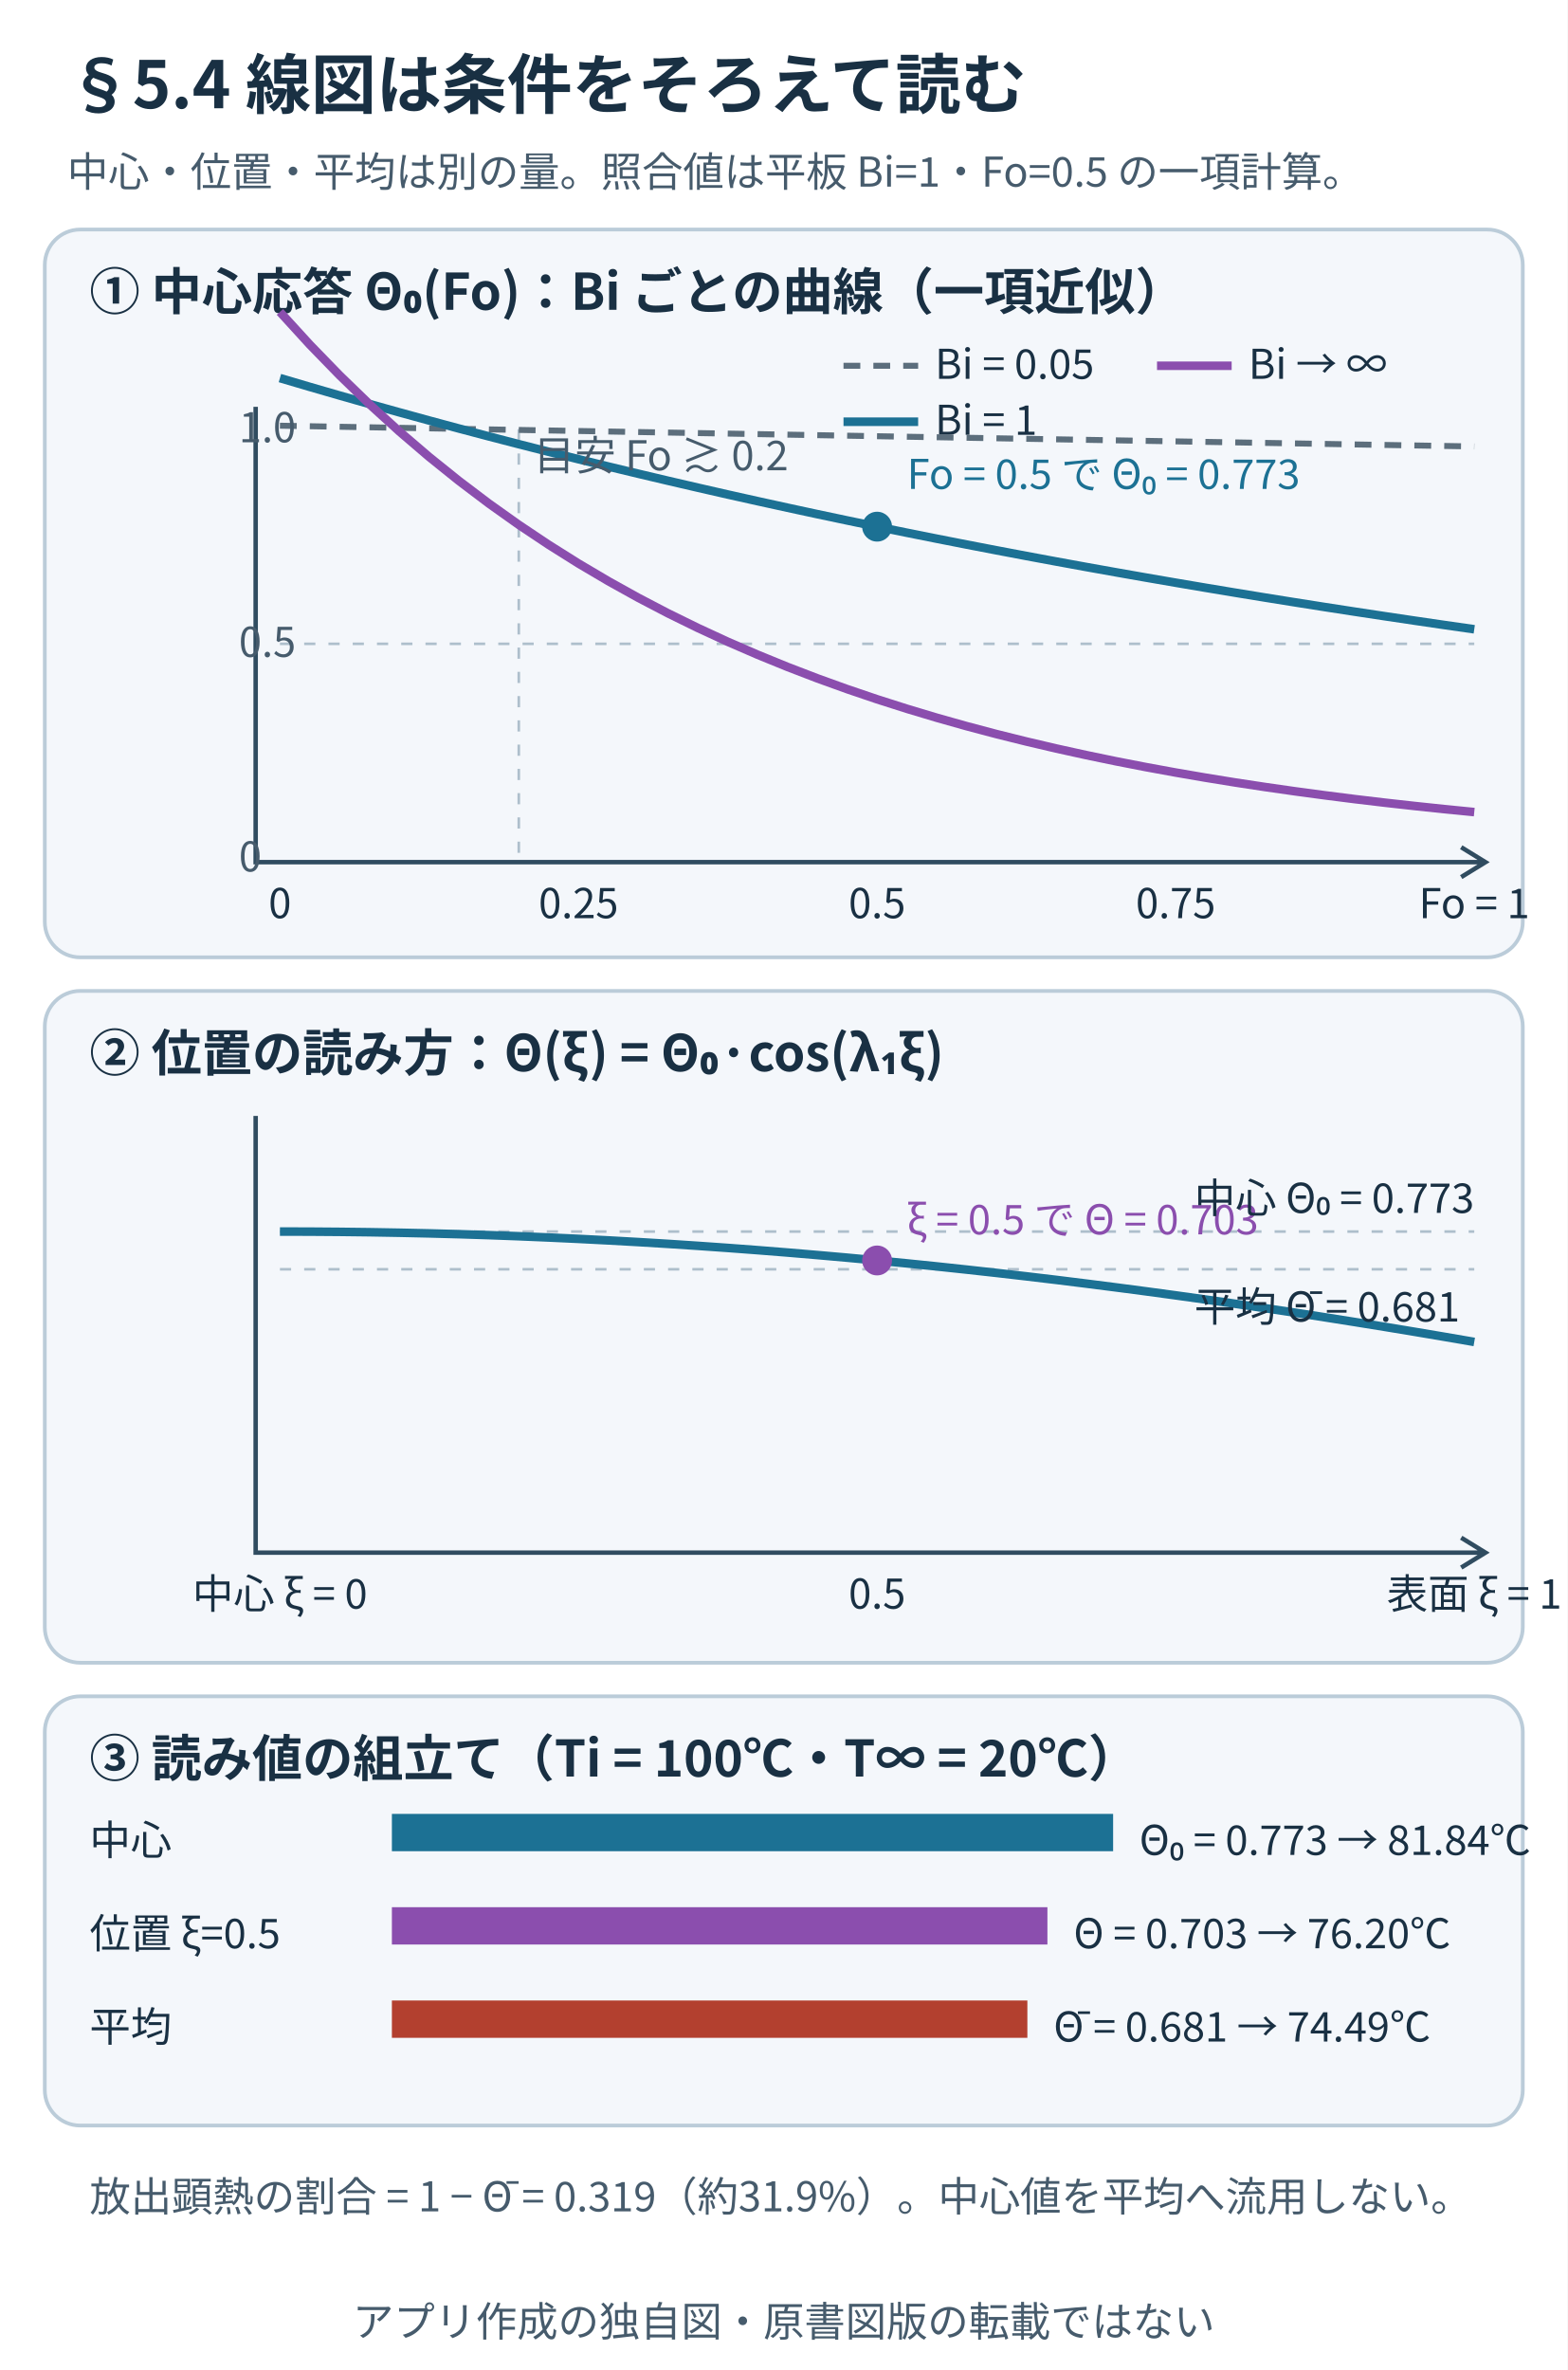
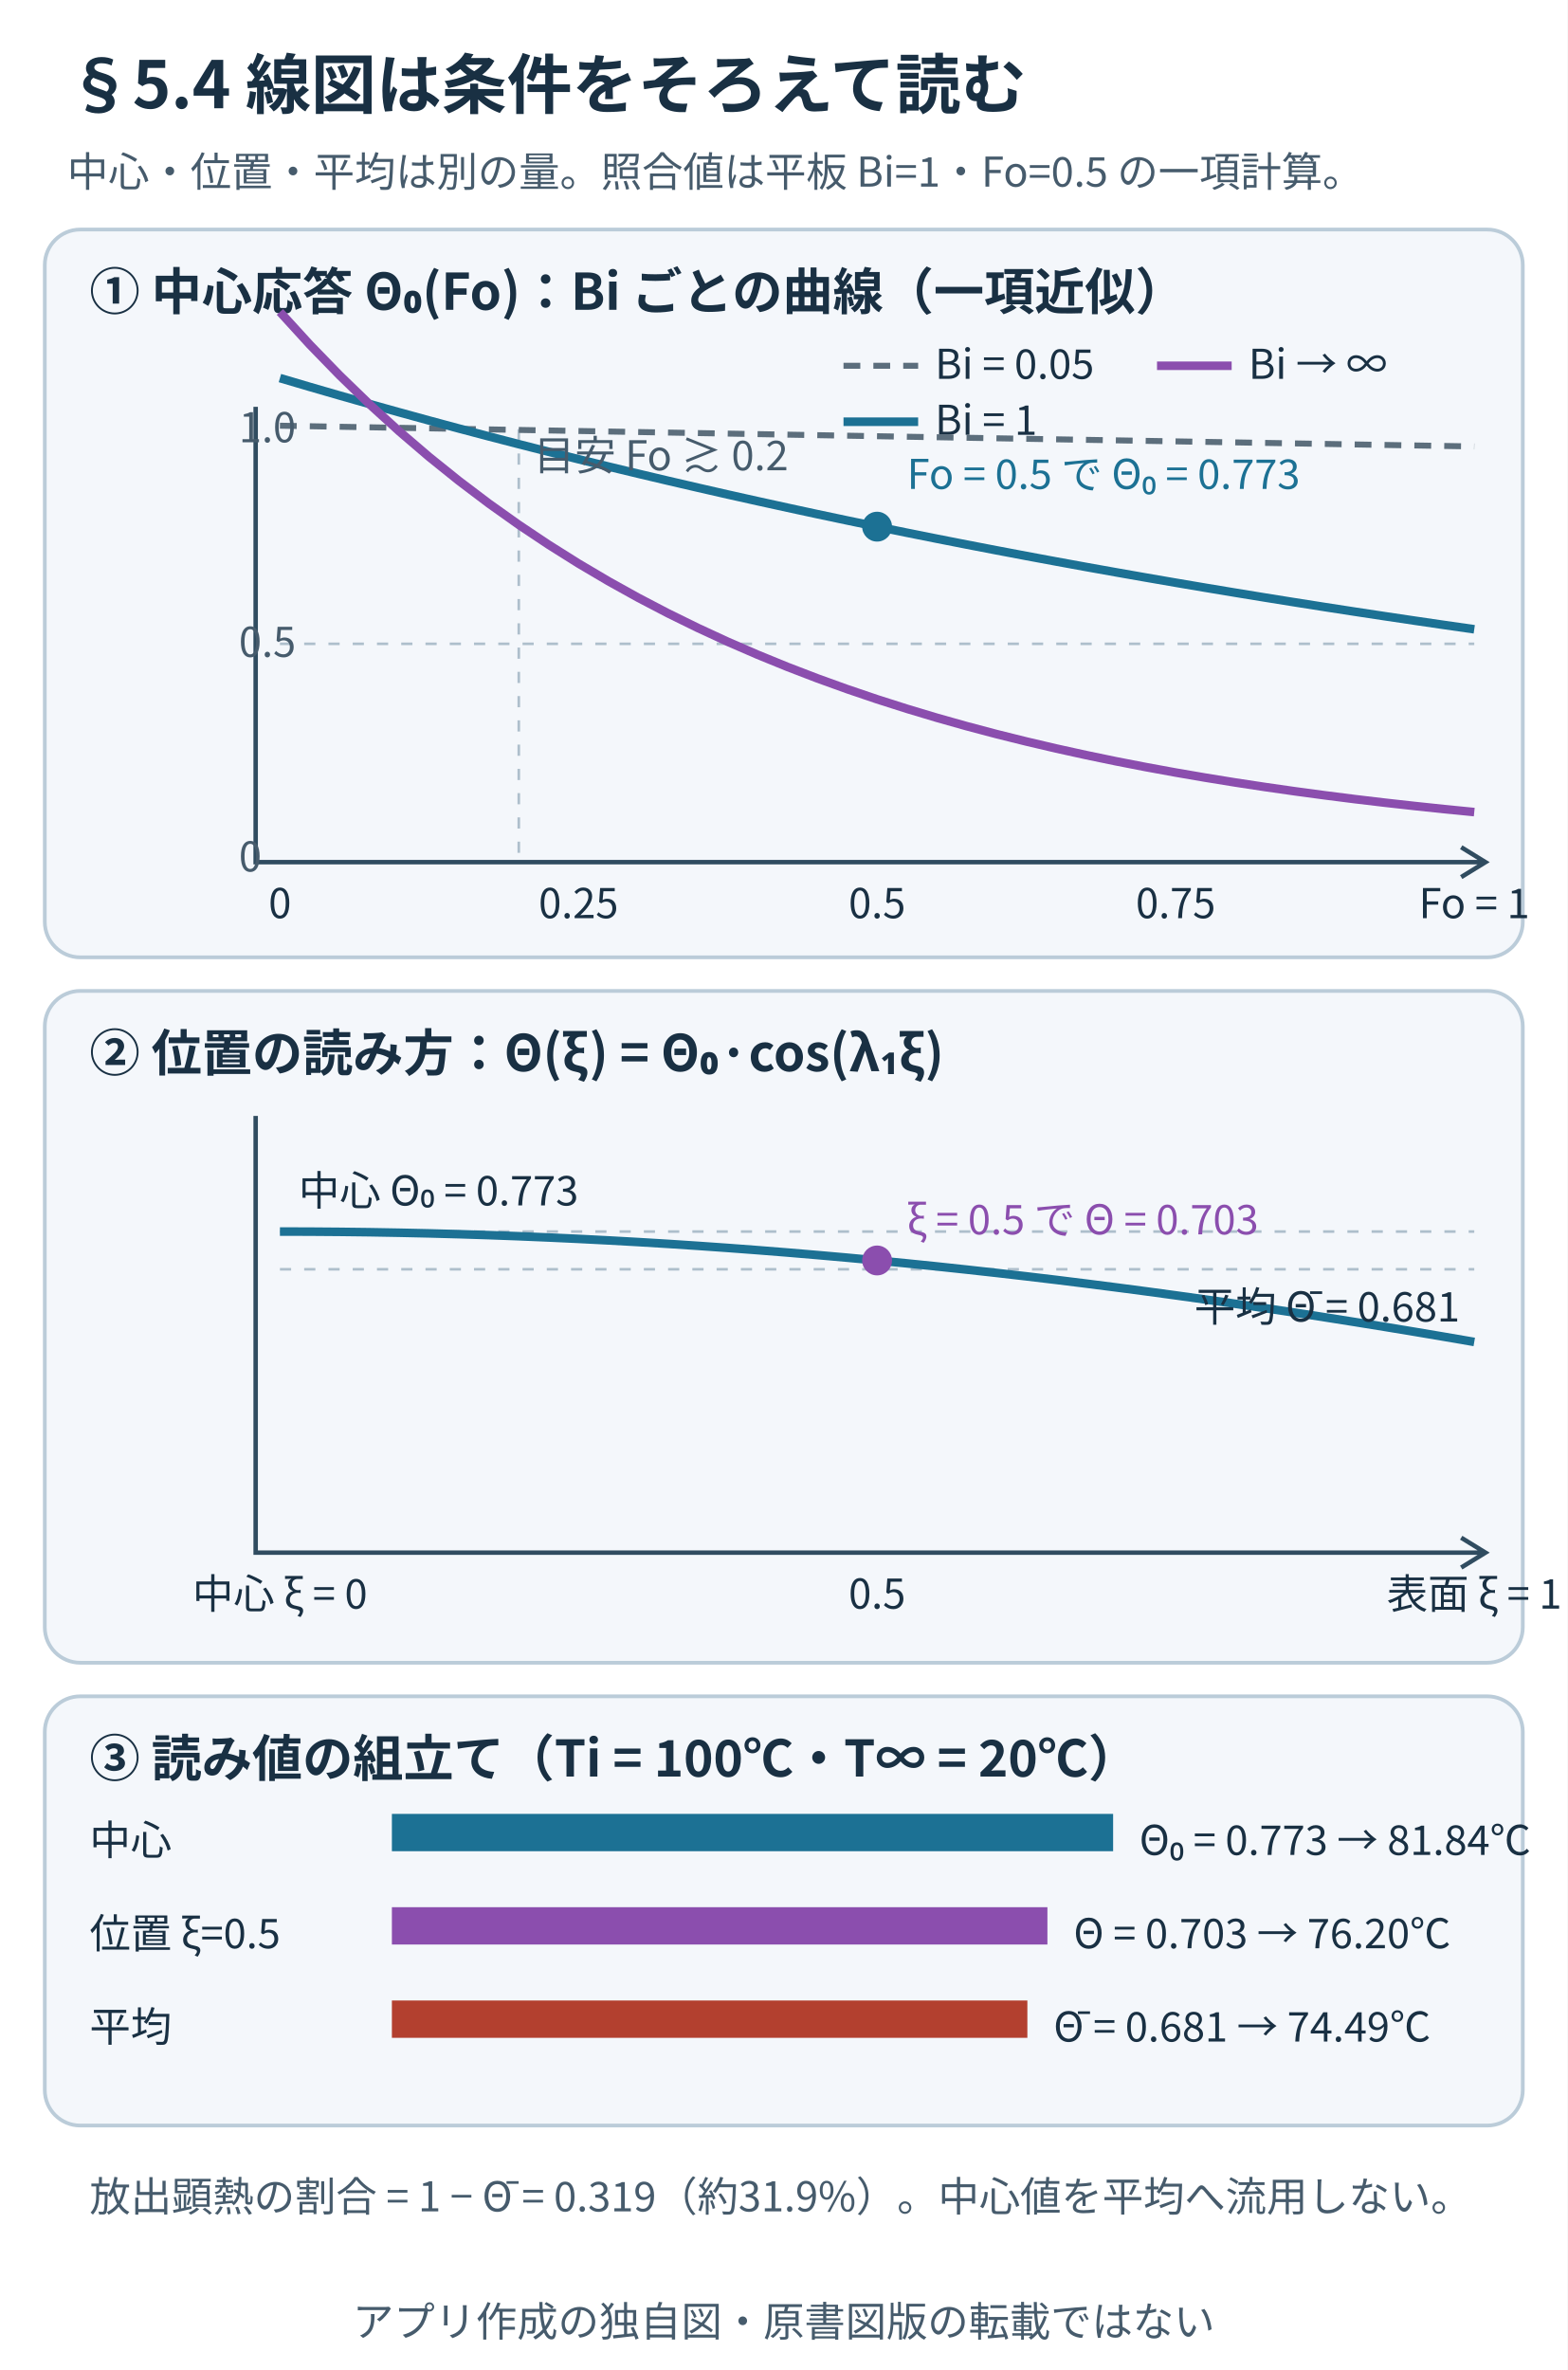
<svg xmlns="http://www.w3.org/2000/svg" width="840" height="1270" viewBox="0 0 840 1270" role="img" aria-labelledby="chart-title chart-desc" style="max-width:100%" data-origin="original-app-diagram" data-lesson="5.4" data-biot="1" data-fourier="0.5" data-lambda-1="0.860333589019" data-coefficient-a1="1.11913200841" data-center-theta="0.772955693333" data-position-xi="0.5" data-position-ratio="0.90889620527" data-position-theta="0.702536496512" data-mean-theta="0.681069447035" data-heat-fraction="0.318930552965">
  <style>
    .background{fill:#fff}.panel{fill:#f4f7fb;stroke:#bbccd9;stroke-width:2}
    .ink{fill:#193043}.secondary{fill:#465b6c}.cold{fill:#1c7194}.later{fill:#8b4eae}.hot{fill:#b3402f}.warn{fill:#b3402f}
    .slab{fill:#d6e9ef;stroke:#528096;stroke-width:3}.axis{stroke:#304c60;stroke-width:2.4;fill:none}
    .guide{stroke:#aebfcc;stroke-width:1.4;stroke-dasharray:6 7}.initial{stroke:#5c6e7c;stroke-width:3.4;fill:none;stroke-dasharray:10 6}
    .quarter{stroke:#1c7194;stroke-width:4.6;fill:none;stroke-linejoin:round}.one{stroke:#8b4eae;stroke-width:4.6;fill:none;stroke-linejoin:round}
    .hotline{stroke:#b3402f;stroke-width:4.6;fill:none;stroke-linejoin:round}.dashline{stroke:#5c6e7c;stroke-width:3.2;fill:none;stroke-dasharray:9 7}
    .arrow{stroke:#1c7194;stroke-width:4.4;fill:none;stroke-linecap:round;stroke-linejoin:round}
    .bar-cold{fill:#1c7194}.bar-later{fill:#8b4eae}.bar-warn{fill:#c98a8a}.bar-hot{fill:#b3402f}
    .edge-hot{stroke:#b3402f;stroke-width:7}.edge-cold{stroke:#528096;stroke-width:5}
    text{font-family:'Noto Sans CJK JP','Hiragino Kaku Gothic ProN',system-ui,sans-serif;font-size:25px}.title{font-size:35px;font-weight:700}.section{font-size:27px;font-weight:700}.small{font-size:22px}.formula{font-size:25px;font-weight:600}
    @media(prefers-color-scheme:dark){.background{fill:#111a24}.panel{fill:#1c2c3b;stroke:#60798a}.ink{fill:#eef6ff}.secondary{fill:#cad9e4}.cold{fill:#89d8f4}.later{fill:#dbb4ff}.hot{fill:#ff9d8f}.warn{fill:#ff9d8f}.slab{fill:#22485f;stroke:#91c2dc}.axis{stroke:#d3e4ef}.guide{stroke:#647e90}.initial{stroke:#bed0da}.quarter,.arrow{stroke:#89d8f4}.one{stroke:#dbb4ff}.hotline{stroke:#ff9d8f}.dashline{stroke:#bed0da}.bar-warn{fill:#8a5a5a}}
  </style>
  <rect class="background" width="840" height="1270" />
  <text x="36" y="58" class="title ink">§5.4 線図は条件をそろえて読む</text>
  <text x="36" y="100" class="small secondary">中心・位置・平均は別の量。照合値は平板 Bi=1・Fo=0.5 の一項計算。</text>
  <rect x="24" y="123" width="792" height="390" rx="19" class="panel" />
  <text x="48" y="166" class="section ink">① 中心応答 Θ₀(Fo)：Bi ごとの曲線（一項近似）</text>
  <path class="dashline" d="M452 196 H492" />
  <text x="501" y="203" class="small ink">Bi = 0.05</text>
  <path class="quarter" d="M452 226 H492" />
  <text x="501" y="233" class="small ink">Bi = 1</text>
  <path class="one" d="M620 196 H660" />
  <text x="669" y="203" class="small ink">Bi → ∞</text>
  <path class="guide" d="M150 345 H790 M278 230 V460" />
  <path class="axis" d="M137 218 V462 H796 M783 454 L796 462 L783 470" />
  <path id="theta0-bi-005" class="dashline" d="M150.00,228.12 L166.00,228.40 L182.00,228.69 L198.00,228.97 L214.00,229.25 L230.00,229.54 L246.00,229.82 L262.00,230.10 L278.00,230.39 L294.00,230.67 L310.00,230.95 L326.00,231.23 L342.00,231.51 L358.00,231.79 L374.00,232.07 L390.00,232.35 L406.00,232.63 L422.00,232.91 L438.00,233.19 L454.00,233.47 L470.00,233.75 L486.00,234.03 L502.00,234.30 L518.00,234.58 L534.00,234.86 L550.00,235.14 L566.00,235.41 L582.00,235.69 L598.00,235.96 L614.00,236.24 L630.00,236.51 L646.00,236.79 L662.00,237.06 L678.00,237.34 L694.00,237.61 L710.00,237.88 L726.00,238.16 L742.00,238.43 L758.00,238.70 L774.00,238.97 L790.00,239.24" />
  <path id="theta0-bi-1" class="quarter" d="M150.00,202.60 L166.00,207.32 L182.00,211.95 L198.00,216.50 L214.00,220.96 L230.00,225.35 L246.00,229.65 L262.00,233.87 L278.00,238.02 L294.00,242.09 L310.00,246.08 L326.00,250.00 L342.00,253.85 L358.00,257.63 L374.00,261.34 L390.00,264.99 L406.00,268.56 L422.00,272.07 L438.00,275.52 L454.00,278.90 L470.00,282.22 L486.00,285.48 L502.00,288.68 L518.00,291.82 L534.00,294.90 L550.00,297.93 L566.00,300.90 L582.00,303.82 L598.00,306.68 L614.00,309.49 L630.00,312.25 L646.00,314.96 L662.00,317.62 L678.00,320.23 L694.00,322.79 L710.00,325.31 L726.00,327.78 L742.00,330.20 L758.00,332.58 L774.00,334.92 L790.00,337.21" />
  <path id="theta0-bi-inf" class="one" d="M150.00,167.15 L166.00,184.67 L182.00,201.14 L198.00,216.63 L214.00,231.19 L230.00,244.88 L246.00,257.74 L262.00,269.84 L278.00,281.22 L294.00,291.91 L310.00,301.97 L326.00,311.42 L342.00,320.31 L358.00,328.67 L374.00,336.52 L390.00,343.91 L406.00,350.85 L422.00,357.38 L438.00,363.52 L454.00,369.29 L470.00,374.72 L486.00,379.82 L502.00,384.62 L518.00,389.13 L534.00,393.37 L550.00,397.35 L566.00,401.10 L582.00,404.62 L598.00,407.94 L614.00,411.05 L630.00,413.98 L646.00,416.73 L662.00,419.32 L678.00,421.75 L694.00,424.04 L710.00,426.19 L726.00,428.22 L742.00,430.12 L758.00,431.90 L774.00,433.59 L790.00,435.17" />
  <circle cx="470.00" cy="282.22" r="8" class="bar-cold" />
  <text x="486" y="262" class="small cold">Fo = 0.5 で Θ₀ = 0.773</text>
  <text x="286" y="252" class="small secondary">目安 Fo ≳ 0.2</text>
  <text x="128" y="237" class="small secondary">1.0</text>
  <text x="128" y="352" class="small secondary">0.5</text>
  <text x="128" y="467" class="small secondary">0</text>
  <text x="150" y="492" text-anchor="middle" class="small ink">0</text>
  <text x="310" y="492" text-anchor="middle" class="small ink">0.25</text>
  <text x="470" y="492" text-anchor="middle" class="small ink">0.5</text>
  <text x="630" y="492" text-anchor="middle" class="small ink">0.75</text>
  <text x="790" y="492" text-anchor="middle" class="small ink">Fo = 1</text>
  <rect x="24" y="531" width="792" height="360" rx="19" class="panel" />
  <text x="48" y="574" class="section ink">② 位置の読み方：Θ(ξ) = Θ₀·cos(λ₁ξ)</text>
  <path class="guide" d="M150 659.95 H790 M150 680.16 H790" />
  <path class="axis" d="M137 598 V832 H796 M783 824 L796 832 L783 840" />
  <path id="theta-profile" class="quarter" d="M150.00,659.95 L166.00,659.99 L182.00,660.11 L198.00,660.30 L214.00,660.58 L230.00,660.93 L246.00,661.36 L262.00,661.87 L278.00,662.46 L294.00,663.13 L310.00,663.87 L326.00,664.69 L342.00,665.58 L358.00,666.55 L374.00,667.60 L390.00,668.72 L406.00,669.92 L422.00,671.19 L438.00,672.54 L454.00,673.95 L470.00,675.44 L486.00,677.00 L502.00,678.63 L518.00,680.34 L534.00,682.11 L550.00,683.95 L566.00,685.85 L582.00,687.83 L598.00,689.87 L614.00,691.97 L630.00,694.14 L646.00,696.37 L662.00,698.66 L678.00,701.02 L694.00,703.43 L710.00,705.90 L726.00,708.43 L742.00,711.01 L758.00,713.65 L774.00,716.35 L790.00,719.10" />
  <circle cx="470" cy="675.44" r="8" class="bar-later" />
  <text x="486" y="661.44" class="small later">ξ = 0.5 で Θ = 0.703</text>
-   <text x="640" y="649.95" class="small ink">中心 Θ₀ = 0.773</text>
+   <text x="160" y="645.95" class="small ink">中心 Θ₀ = 0.773</text>
  <text x="640" y="708.16" class="small ink">平均 Θ̄ = 0.681</text>
  <text x="150" y="862" text-anchor="middle" class="small ink">中心 ξ = 0</text>
  <text x="470" y="862" text-anchor="middle" class="small ink">0.5</text>
  <text x="790" y="862" text-anchor="middle" class="small ink">表面 ξ = 1</text>
  <rect x="24" y="909" width="792" height="230" rx="19" class="panel" />
  <text x="48" y="952" class="section ink">③ 読み値の組立て（Ti = 100℃・T∞ = 20℃）</text>
  <text x="48" y="994" class="small ink">中心</text>
  <rect id="bar-center" x="210" y="972" width="386.48" height="20" class="bar-cold" />
  <text x="610.48" y="994" class="small ink">Θ₀ = 0.773 → 81.84℃</text>
  <text x="48" y="1044" class="small ink">位置 ξ=0.5</text>
  <rect id="bar-position" x="210" y="1022" width="351.27" height="20" class="bar-later" />
  <text x="575.27" y="1044" class="small ink">Θ = 0.703 → 76.20℃</text>
  <text x="48" y="1094" class="small ink">平均</text>
  <rect id="bar-mean" x="210" y="1072" width="340.53" height="20" class="bar-hot" />
  <text x="564.53" y="1094" class="small ink">Θ̄ = 0.681 → 74.49℃</text>
  <text x="48" y="1185" class="small secondary">放出顕熱の割合 = 1 − Θ̄ = 0.319（約31.9%）。中心値を平均へ流用しない。</text>
  <text x="420" y="1252" text-anchor="middle" class="small secondary">アプリ作成の独自図・原書図版の転載ではない</text>
</svg>
